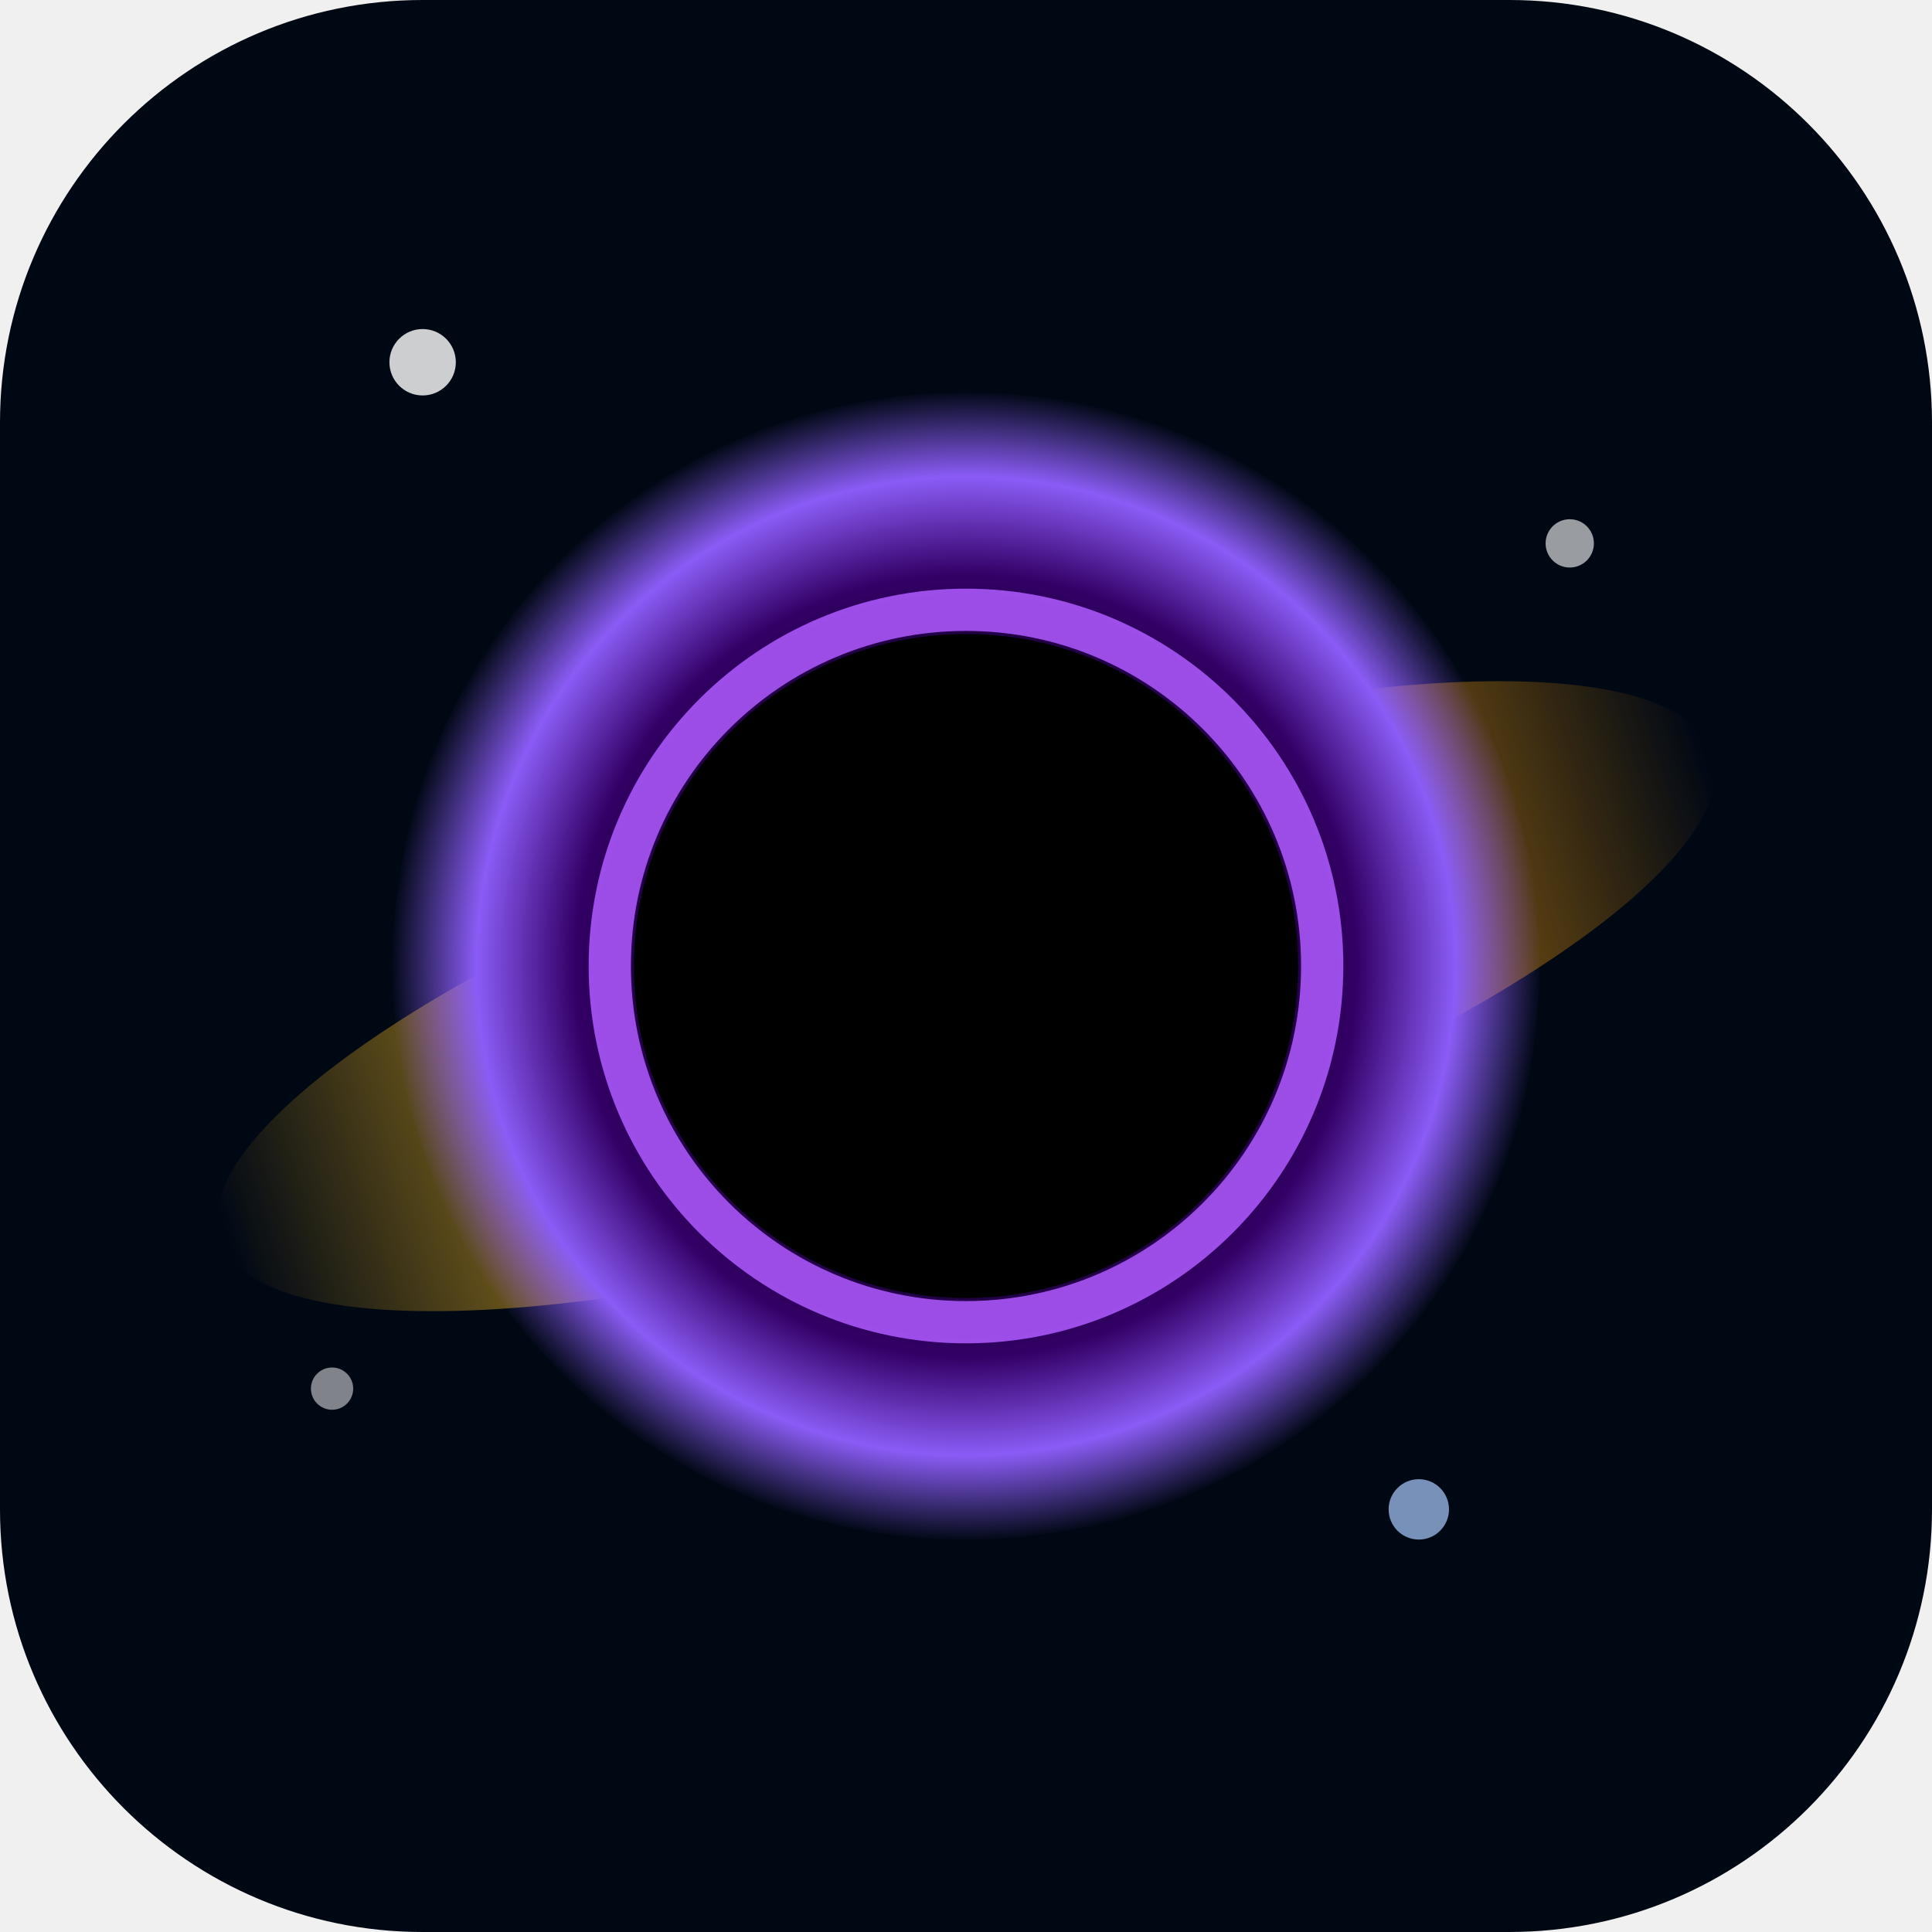
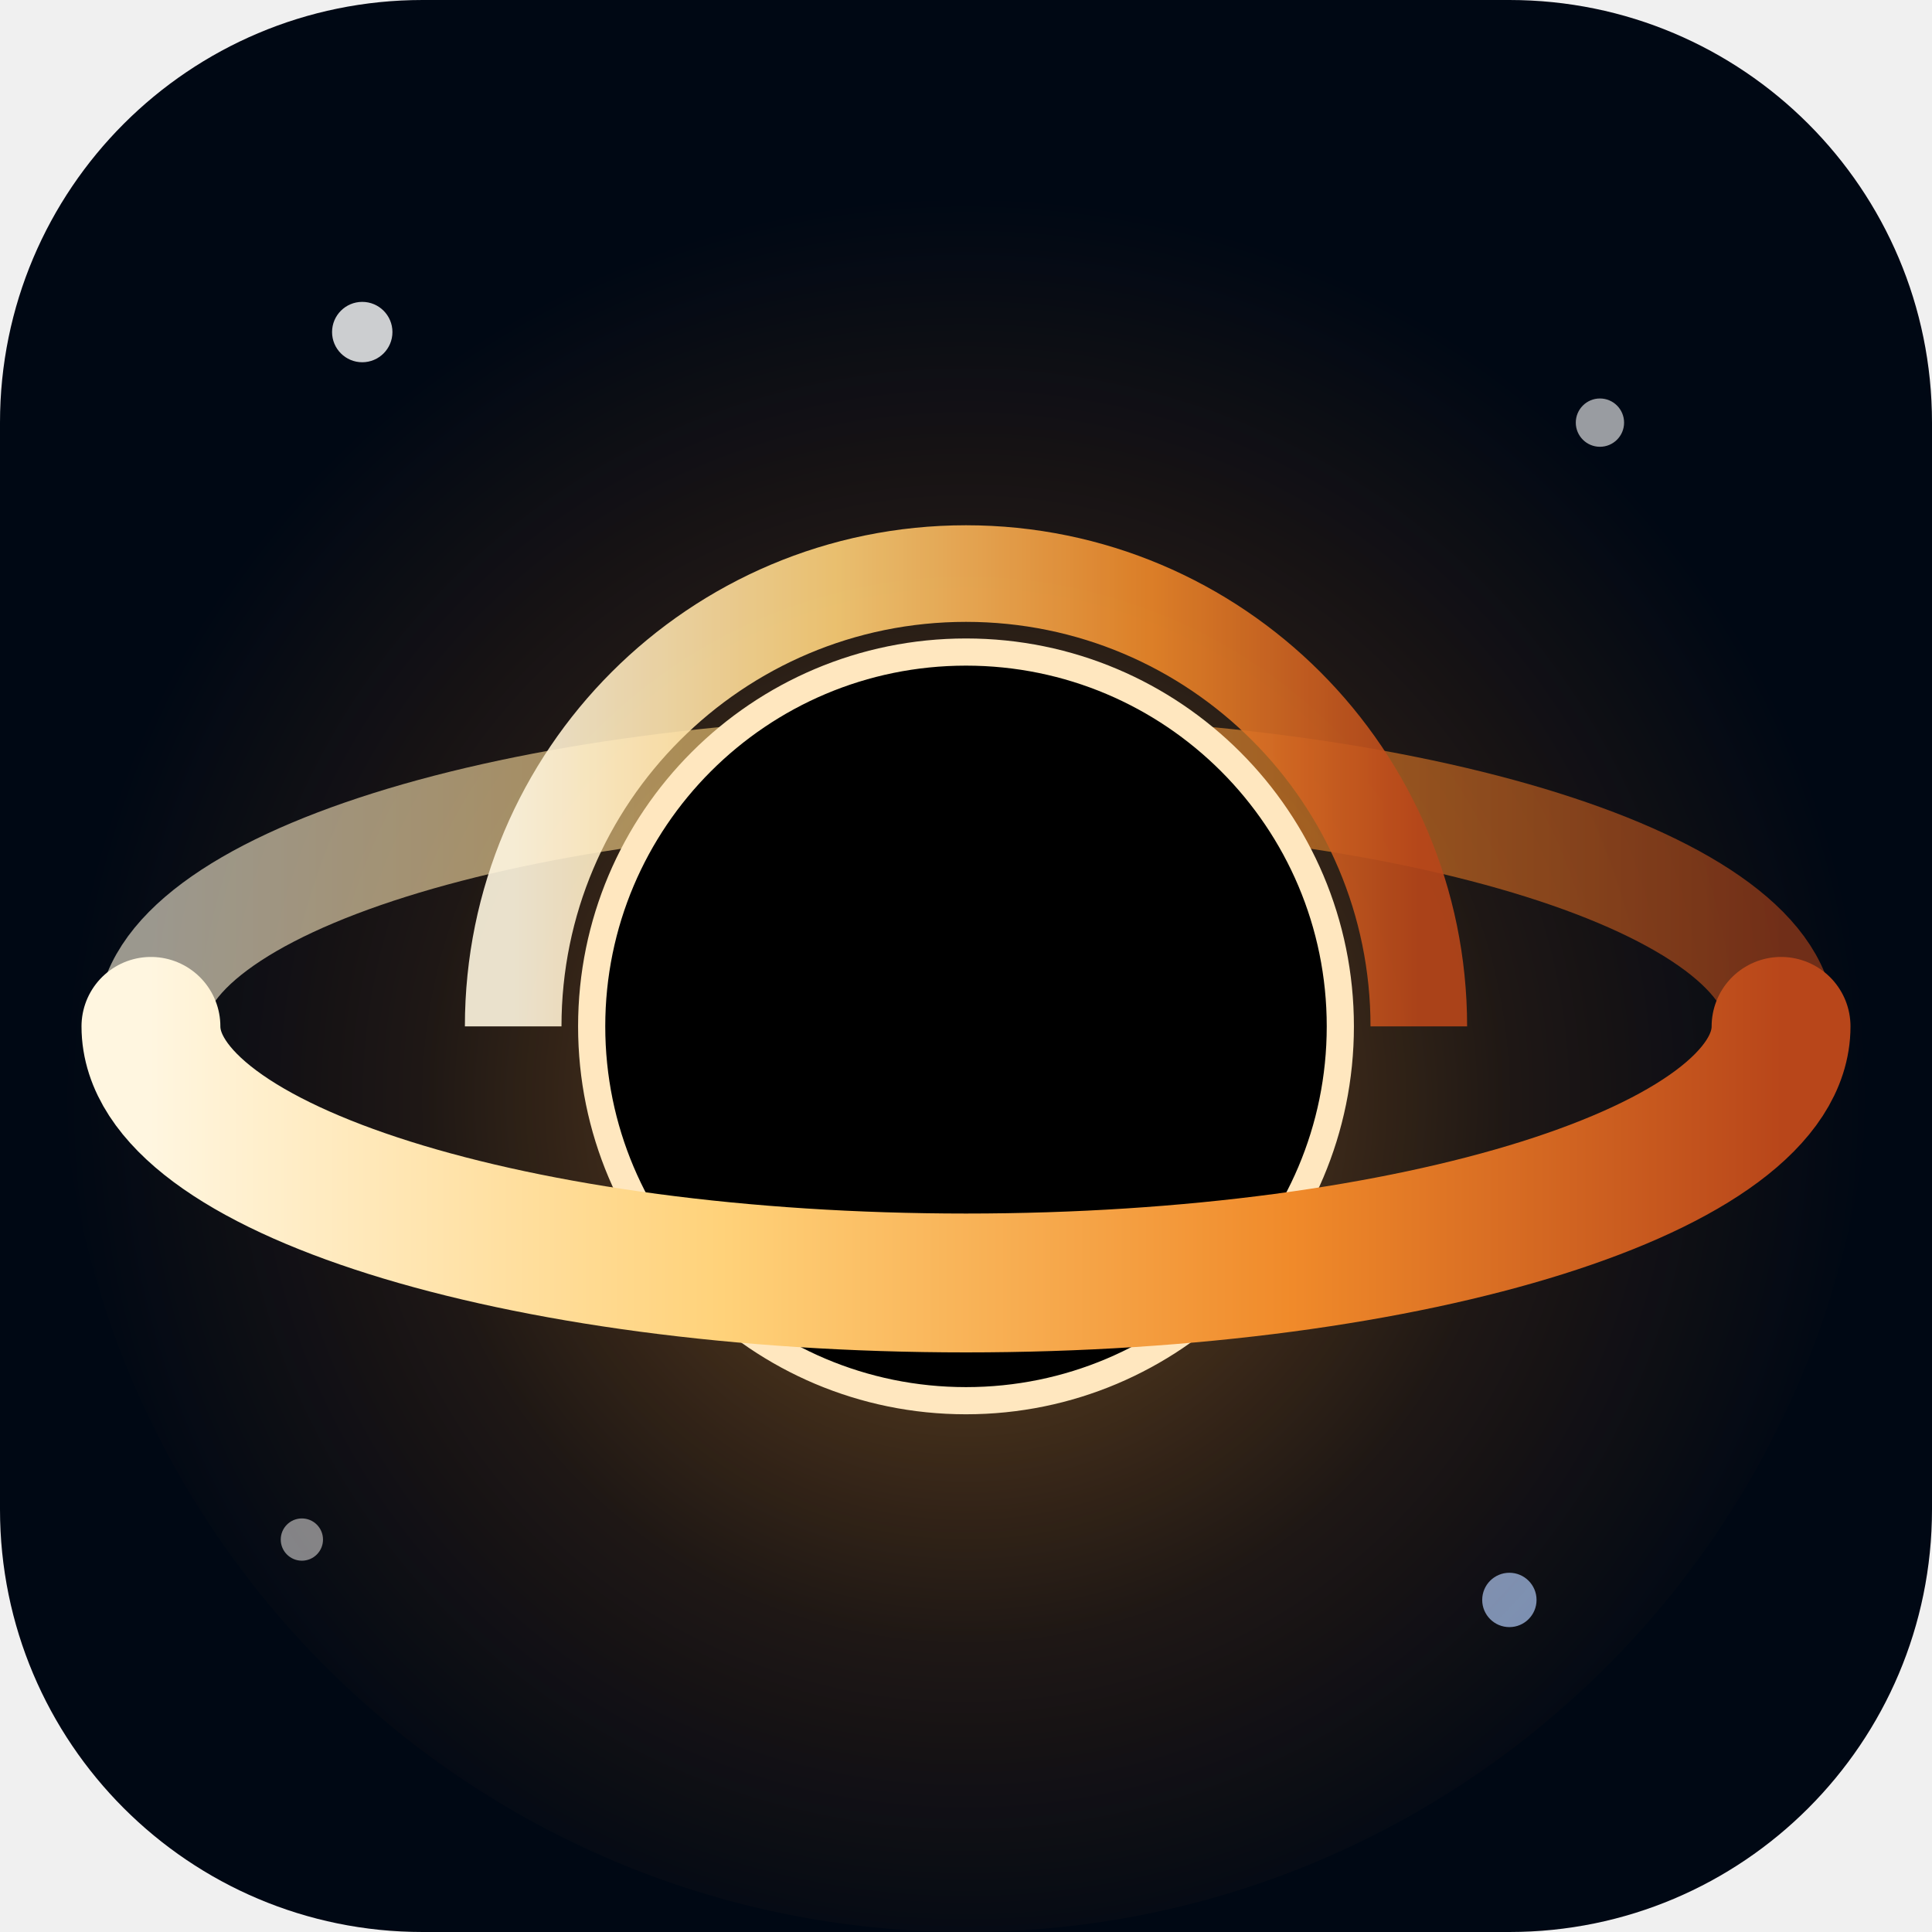
<svg xmlns="http://www.w3.org/2000/svg" viewBox="0 0 64 64">
  <defs>
-     <radialGradient id="bh" cx="50%" cy="50%" r="50%">
-       <stop offset="0%" stop-color="#000000" />
-       <stop offset="45%" stop-color="#0d0020" />
-       <stop offset="68%" stop-color="#330066" />
-       <stop offset="85%" stop-color="#8b5cf6" />
-       <stop offset="100%" stop-color="#8b5cf6" stop-opacity="0" />
+     <radialGradient id="glow" cx="50%" cy="54%" r="50%">
+       <stop offset="0%" stop-color="#ffb347" stop-opacity="0.45" />
+       <stop offset="60%" stop-color="#ff8a1a" stop-opacity="0.12" />
+       <stop offset="100%" stop-color="#ff7a1a" stop-opacity="0" />
    </radialGradient>
-     <linearGradient id="disk" x1="0%" y1="50%" x2="100%" y2="50%">
-       <stop offset="0%" stop-color="#fbbf24" stop-opacity="0" />
-       <stop offset="30%" stop-color="#fbbf24" />
-       <stop offset="70%" stop-color="#f59e0b" />
-       <stop offset="100%" stop-color="#f59e0b" stop-opacity="0" />
+     <linearGradient id="disc" x1="0%" y1="0%" x2="100%" y2="0%">
+       <stop offset="0%" stop-color="#fff6e0" />
+       <stop offset="35%" stop-color="#ffd27a" />
+       <stop offset="70%" stop-color="#f08a2a" />
+       <stop offset="100%" stop-color="#b8461a" />
    </linearGradient>
  </defs>
  <rect width="64" height="64" rx="14" fill="#000814" />
-   <circle cx="14" cy="12" r="1.1" fill="#ffffff" opacity="0.8" />
-   <circle cx="52" cy="18" r="0.8" fill="#ffffff" opacity="0.6" />
-   <circle cx="47" cy="50" r="1" fill="#aaccff" opacity="0.7" />
-   <circle cx="11" cy="46" r="0.7" fill="#ffffff" opacity="0.5" />
-   <ellipse cx="32" cy="33" rx="26" ry="7" fill="url(#disk)" opacity="0.75" transform="rotate(-18 32 33)" />
-   <circle cx="32" cy="32" r="19" fill="url(#bh)" />
-   <circle cx="32" cy="32" r="11" fill="#000000" />
-   <circle cx="32" cy="32" r="11.8" fill="none" stroke="#a855f7" stroke-width="1.4" opacity="0.9" />
+   <circle cx="12" cy="11" r="1" fill="#ffffff" opacity="0.8" />
+   <circle cx="53" cy="14" r="0.8" fill="#ffffff" opacity="0.6" />
+   <circle cx="50" cy="53" r="0.9" fill="#aaccff" opacity="0.7" />
+   <circle cx="10" cy="51" r="0.7" fill="#ffffff" opacity="0.5" />
+   <circle cx="32" cy="34" r="30" fill="url(#glow)" />
+   <path d="M5 34 A27 8.5 0 0 1 59 34" fill="none" stroke="url(#disc)" stroke-width="3.6" opacity="0.6" />
+   <path d="M17 34 A15 15 0 0 1 47 34" fill="none" stroke="url(#disc)" stroke-width="3.2" opacity="0.9" />
+   <circle cx="32" cy="34" r="12" fill="#000000" />
+   <circle cx="32" cy="34" r="12.4" fill="none" stroke="#ffe7bf" stroke-width="0.9" />
+   <path d="M5 34 A27 8.5 0 0 0 59 34" fill="none" stroke="url(#disc)" stroke-width="4.6" stroke-linecap="round" />
</svg>
